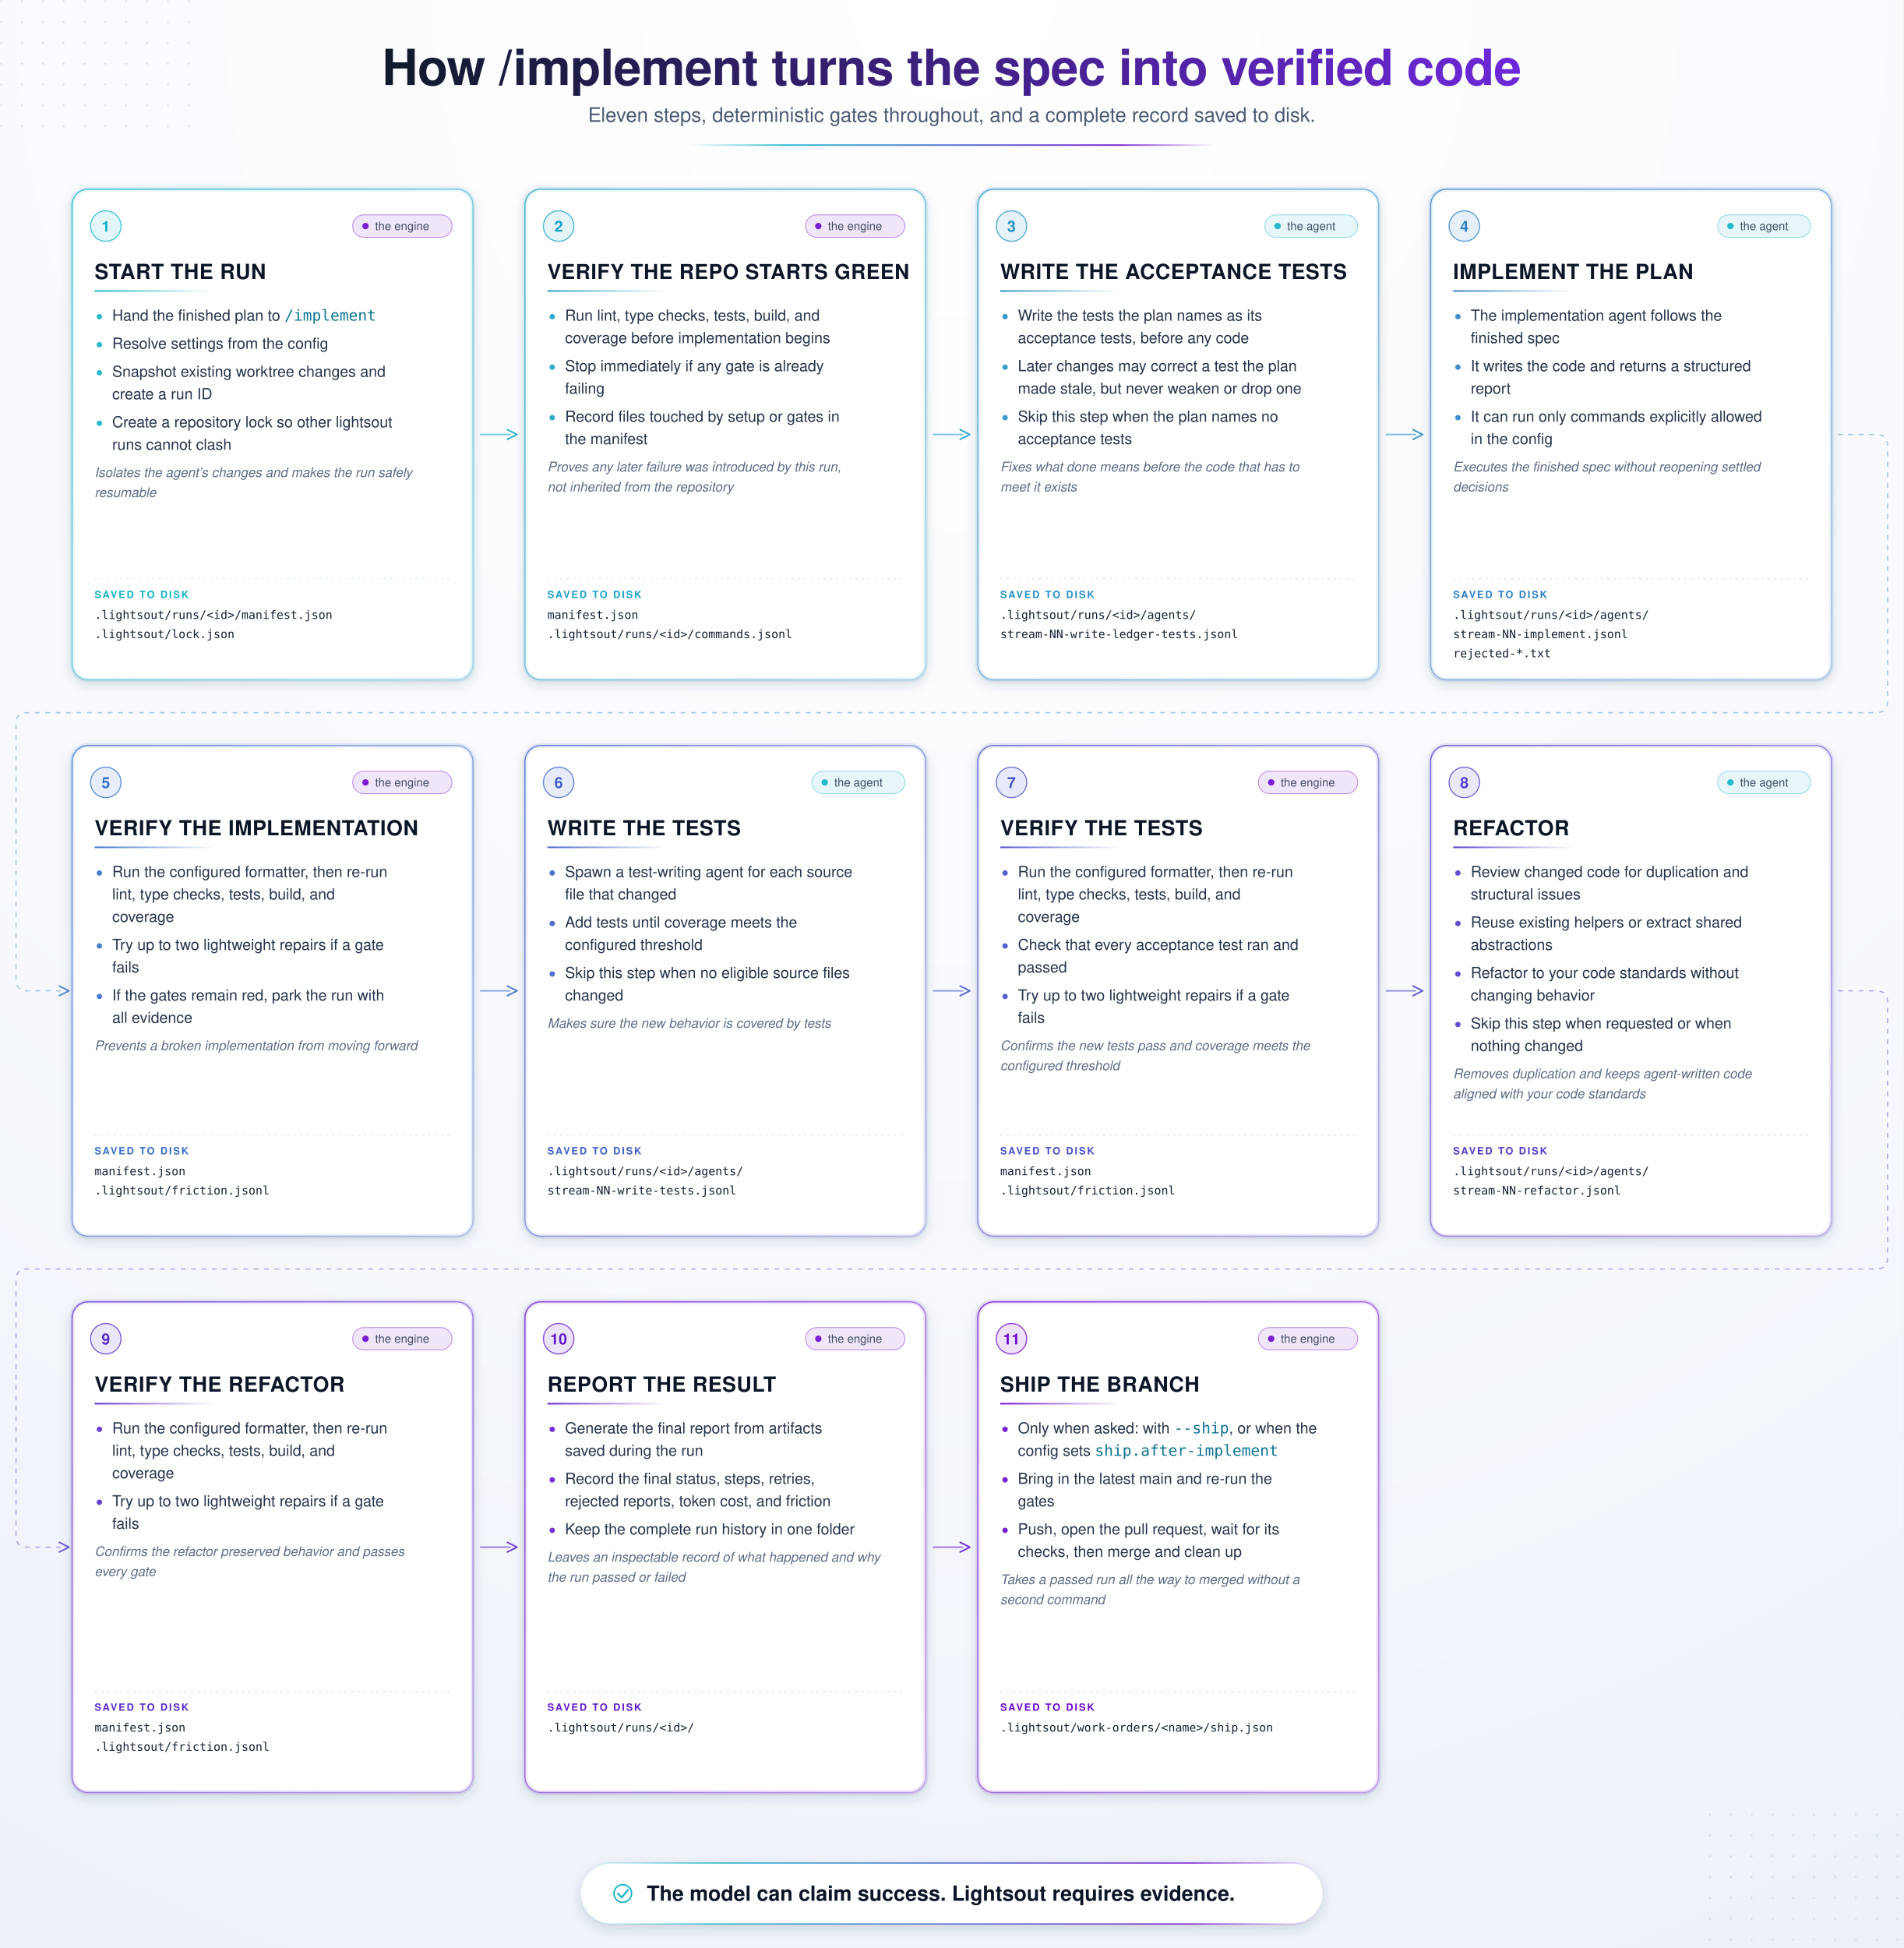
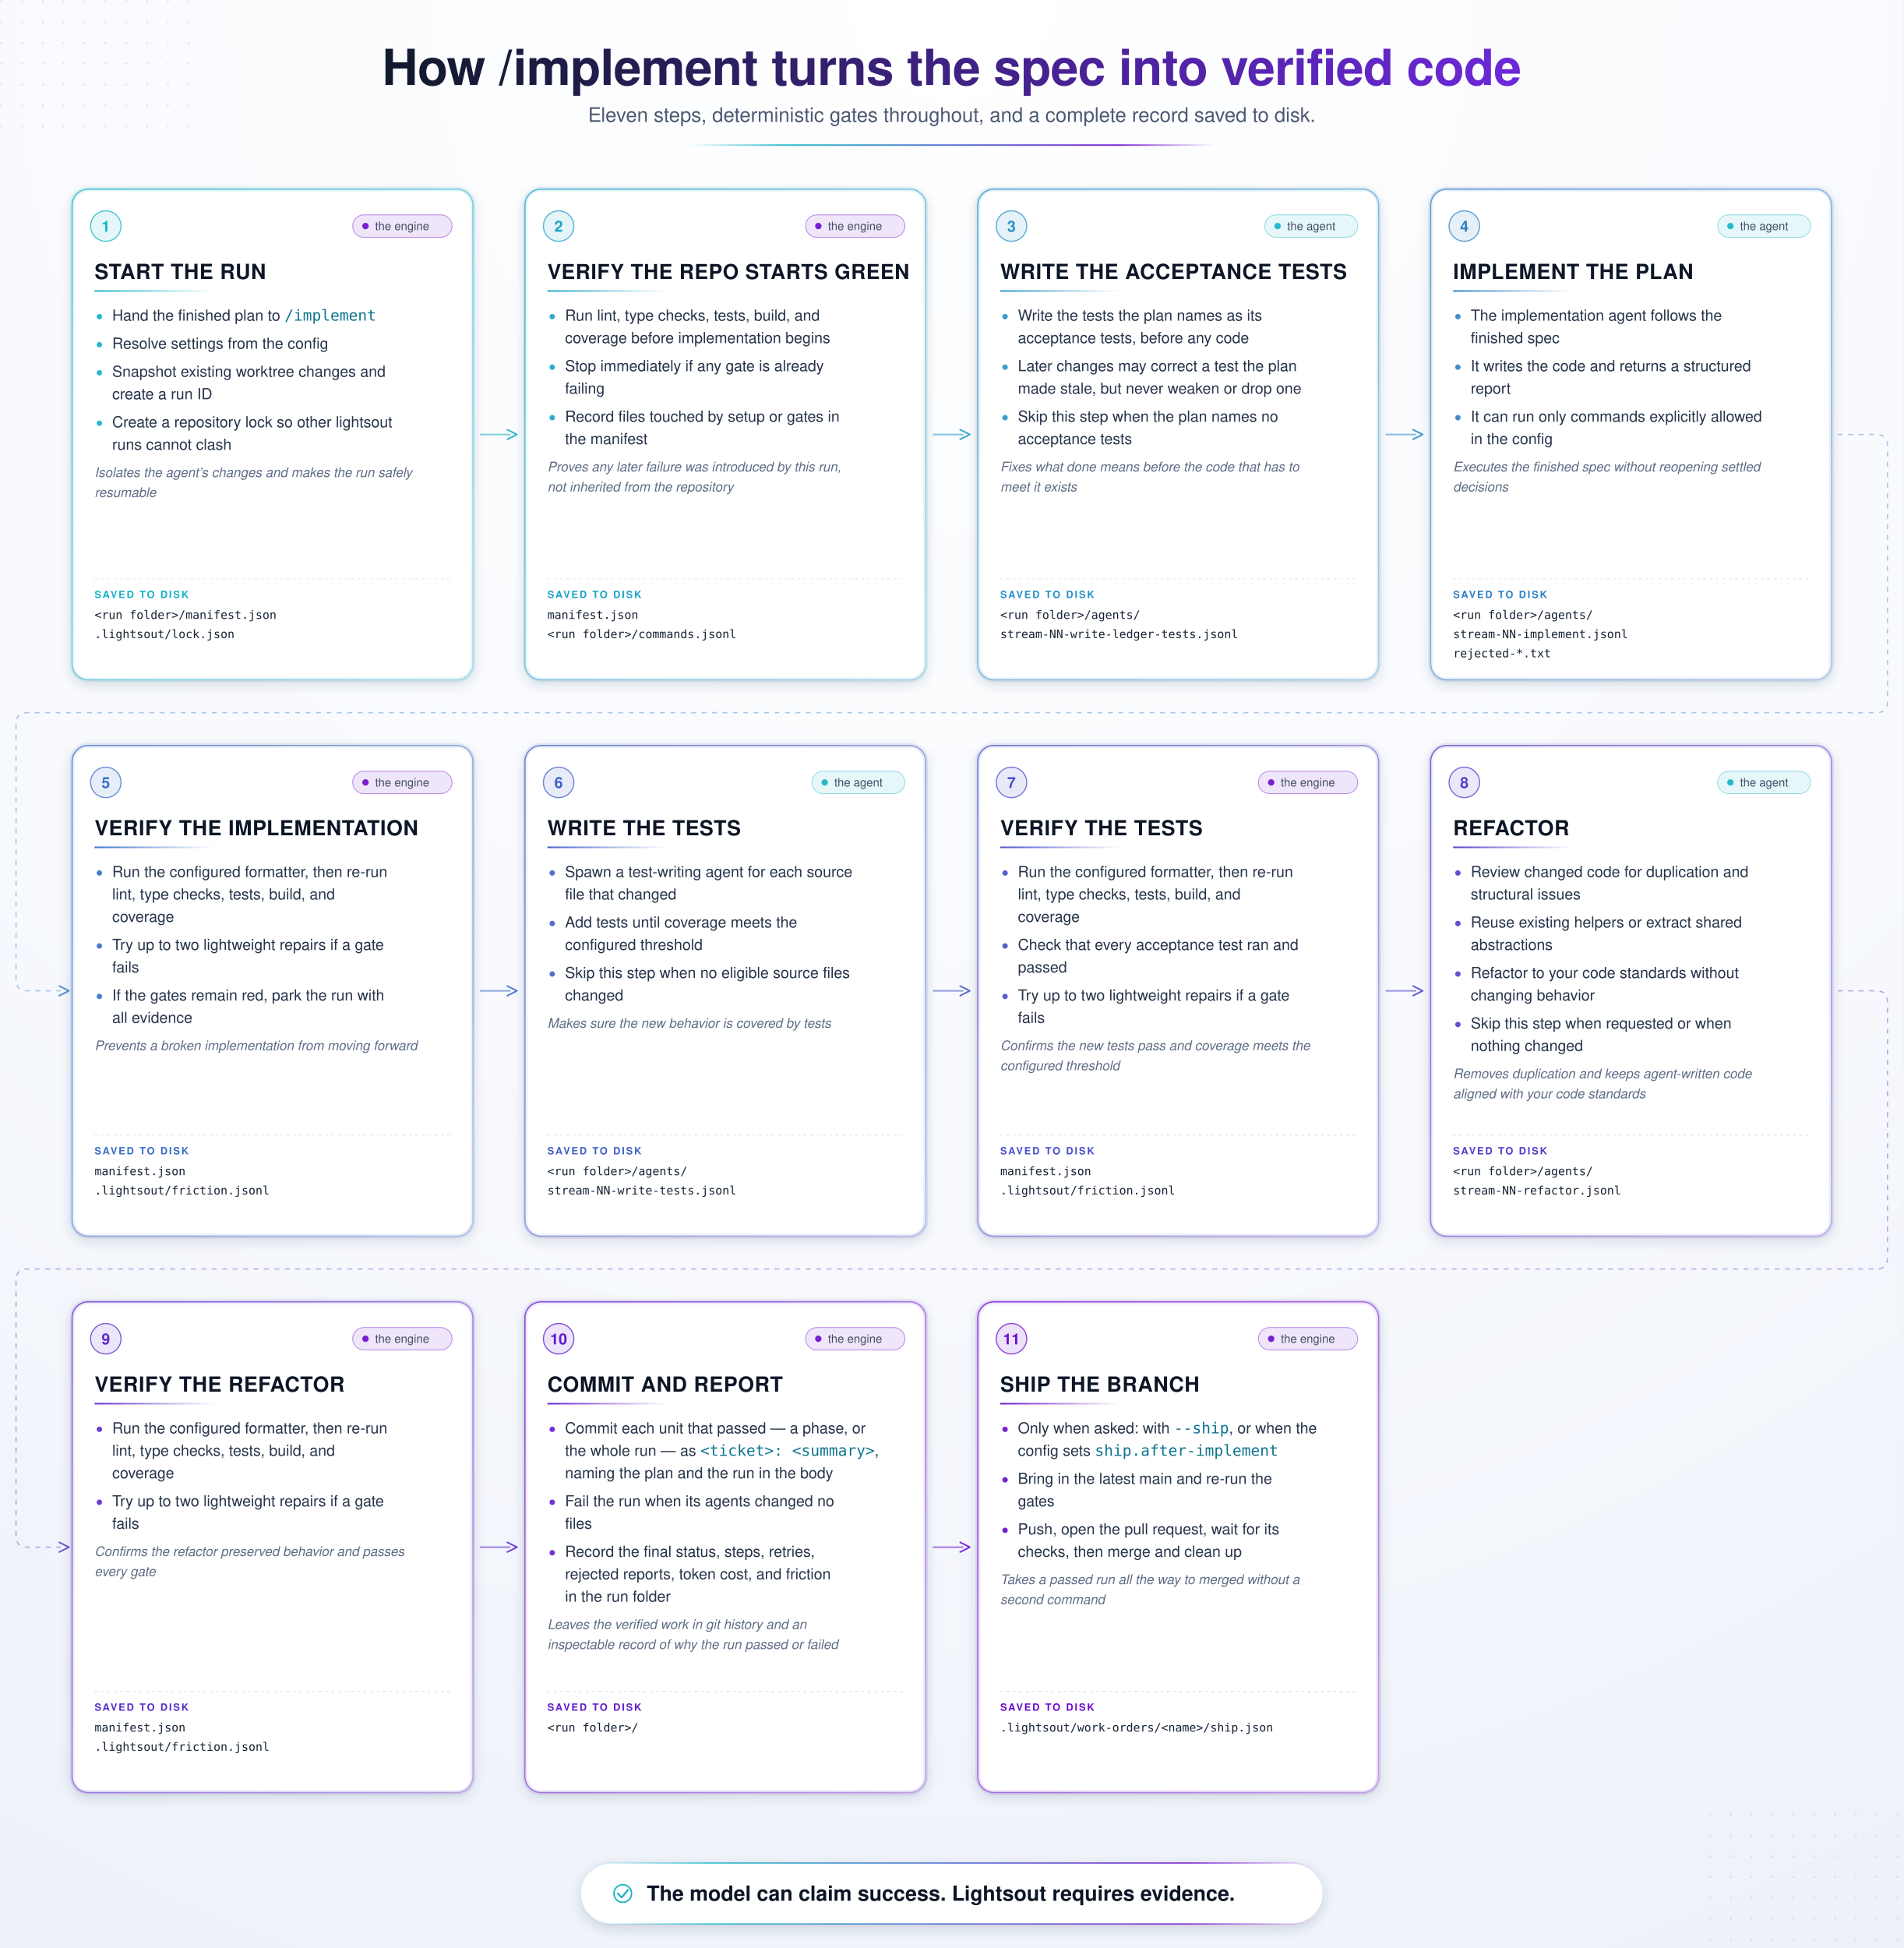
<svg xmlns="http://www.w3.org/2000/svg" width="2375" height="2430" viewBox="0 0 2375 2430" font-family="Helvetica Neue, Helvetica, Arial, sans-serif">
  <defs>
    <radialGradient id="bg" cx="50%" cy="0%" r="120%">
      <stop offset="0%" stop-color="#ffffff" />
      <stop offset="55%" stop-color="#f7f9fd" />
      <stop offset="100%" stop-color="#eaeff8" />
    </radialGradient>
    <linearGradient id="title" x1="0" y1="0" x2="1" y2="0">
      <stop offset="0%" stop-color="#101a2b" />
      <stop offset="100%" stop-color="#6d28d9" />
    </linearGradient>
    <linearGradient id="rail" x1="0" y1="0" x2="1" y2="0">
      <stop offset="0%" stop-color="#12b3c5" stop-opacity="0" />
      <stop offset="18%" stop-color="#12b3c5" stop-opacity="0.85" />
      <stop offset="82%" stop-color="#6b09cd" stop-opacity="0.85" />
      <stop offset="100%" stop-color="#6b09cd" stop-opacity="0" />
    </linearGradient>
    <linearGradient id="edge0" x1="0" y1="0" x2="1" y2="1">
      <stop offset="0%" stop-color="#12b3c5" stop-opacity="0.75" />
      <stop offset="100%" stop-color="#2098c6" stop-opacity="0.28" />
    </linearGradient>
    <linearGradient id="rule0" x1="0" y1="0" x2="1" y2="0">
      <stop offset="0%" stop-color="#12b3c5" stop-opacity="0.95" />
      <stop offset="100%" stop-color="#12b3c5" stop-opacity="0" />
    </linearGradient>
    <linearGradient id="edge1" x1="0" y1="0" x2="1" y2="1">
      <stop offset="0%" stop-color="#1ba2c6" stop-opacity="0.75" />
      <stop offset="100%" stop-color="#2987c7" stop-opacity="0.28" />
    </linearGradient>
    <linearGradient id="rule1" x1="0" y1="0" x2="1" y2="0">
      <stop offset="0%" stop-color="#1ba2c6" stop-opacity="0.95" />
      <stop offset="100%" stop-color="#1ba2c6" stop-opacity="0" />
    </linearGradient>
    <linearGradient id="edge2" x1="0" y1="0" x2="1" y2="1">
      <stop offset="0%" stop-color="#2491c7" stop-opacity="0.75" />
      <stop offset="100%" stop-color="#3276c8" stop-opacity="0.28" />
    </linearGradient>
    <linearGradient id="rule2" x1="0" y1="0" x2="1" y2="0">
      <stop offset="0%" stop-color="#2491c7" stop-opacity="0.95" />
      <stop offset="100%" stop-color="#2491c7" stop-opacity="0" />
    </linearGradient>
    <linearGradient id="edge3" x1="0" y1="0" x2="1" y2="1">
      <stop offset="0%" stop-color="#2d80c7" stop-opacity="0.75" />
      <stop offset="100%" stop-color="#3b65c9" stop-opacity="0.28" />
    </linearGradient>
    <linearGradient id="rule3" x1="0" y1="0" x2="1" y2="0">
      <stop offset="0%" stop-color="#2d80c7" stop-opacity="0.95" />
      <stop offset="100%" stop-color="#2d80c7" stop-opacity="0" />
    </linearGradient>
    <linearGradient id="edge4" x1="0" y1="0" x2="1" y2="1">
      <stop offset="0%" stop-color="#366fc8" stop-opacity="0.75" />
      <stop offset="100%" stop-color="#4454c9" stop-opacity="0.28" />
    </linearGradient>
    <linearGradient id="rule4" x1="0" y1="0" x2="1" y2="0">
      <stop offset="0%" stop-color="#366fc8" stop-opacity="0.95" />
      <stop offset="100%" stop-color="#366fc8" stop-opacity="0" />
    </linearGradient>
    <linearGradient id="edge5" x1="0" y1="0" x2="1" y2="1">
      <stop offset="0%" stop-color="#3e5ec9" stop-opacity="0.75" />
      <stop offset="100%" stop-color="#4d43ca" stop-opacity="0.28" />
    </linearGradient>
    <linearGradient id="rule5" x1="0" y1="0" x2="1" y2="0">
      <stop offset="0%" stop-color="#3e5ec9" stop-opacity="0.95" />
      <stop offset="100%" stop-color="#3e5ec9" stop-opacity="0" />
    </linearGradient>
    <linearGradient id="edge6" x1="0" y1="0" x2="1" y2="1">
      <stop offset="0%" stop-color="#474dca" stop-opacity="0.75" />
      <stop offset="100%" stop-color="#5632cb" stop-opacity="0.28" />
    </linearGradient>
    <linearGradient id="rule6" x1="0" y1="0" x2="1" y2="0">
      <stop offset="0%" stop-color="#474dca" stop-opacity="0.95" />
      <stop offset="100%" stop-color="#474dca" stop-opacity="0" />
    </linearGradient>
    <linearGradient id="edge7" x1="0" y1="0" x2="1" y2="1">
      <stop offset="0%" stop-color="#503ccb" stop-opacity="0.75" />
      <stop offset="100%" stop-color="#5f21cc" stop-opacity="0.28" />
    </linearGradient>
    <linearGradient id="rule7" x1="0" y1="0" x2="1" y2="0">
      <stop offset="0%" stop-color="#503ccb" stop-opacity="0.95" />
      <stop offset="100%" stop-color="#503ccb" stop-opacity="0" />
    </linearGradient>
    <linearGradient id="edge8" x1="0" y1="0" x2="1" y2="1">
      <stop offset="0%" stop-color="#592bcb" stop-opacity="0.75" />
      <stop offset="100%" stop-color="#6710cd" stop-opacity="0.28" />
    </linearGradient>
    <linearGradient id="rule8" x1="0" y1="0" x2="1" y2="0">
      <stop offset="0%" stop-color="#592bcb" stop-opacity="0.95" />
      <stop offset="100%" stop-color="#592bcb" stop-opacity="0" />
    </linearGradient>
    <linearGradient id="edge9" x1="0" y1="0" x2="1" y2="1">
      <stop offset="0%" stop-color="#621acc" stop-opacity="0.75" />
      <stop offset="100%" stop-color="#6b09cd" stop-opacity="0.28" />
    </linearGradient>
    <linearGradient id="rule9" x1="0" y1="0" x2="1" y2="0">
      <stop offset="0%" stop-color="#621acc" stop-opacity="0.95" />
      <stop offset="100%" stop-color="#621acc" stop-opacity="0" />
    </linearGradient>
    <linearGradient id="edge10" x1="0" y1="0" x2="1" y2="1">
      <stop offset="0%" stop-color="#6b09cd" stop-opacity="0.75" />
      <stop offset="100%" stop-color="#6b09cd" stop-opacity="0.28" />
    </linearGradient>
    <linearGradient id="rule10" x1="0" y1="0" x2="1" y2="0">
      <stop offset="0%" stop-color="#6b09cd" stop-opacity="0.95" />
      <stop offset="100%" stop-color="#6b09cd" stop-opacity="0" />
    </linearGradient>
    <filter id="lift" x="-30%" y="-30%" width="160%" height="180%">
      <feGaussianBlur in="SourceAlpha" stdDeviation="7" />
      <feOffset dy="5" result="s" />
      <feFlood flood-color="#2b3a55" flood-opacity="0.18" />
      <feComposite in2="s" operator="in" />
      <feMerge>
        <feMergeNode />
        <feMergeNode in="SourceGraphic" />
      </feMerge>
    </filter>
    <pattern id="dots" width="26" height="26" patternUnits="userSpaceOnUse">
      <circle cx="1.5" cy="1.5" r="1.1" fill="#94a3b8" fill-opacity="0.35" />
    </pattern>
  </defs>
  <rect width="2375" height="2430" fill="url(#bg)" />
  <rect x="0" y="0" width="260" height="180" fill="url(#dots)" />
  <rect x="2115" y="2250" width="260" height="180" fill="url(#dots)" />
  <text x="1187.5" y="106" text-anchor="middle" font-size="62" font-weight="700" letter-spacing="-0.5" fill="url(#title)">How /implement turns the spec into verified code</text>
  <text x="1187.5" y="152" text-anchor="middle" font-size="25" fill="#4c5a72">Eleven steps, deterministic gates throughout, and a complete record saved to disk.</text>
  <rect x="857.5" y="180" width="660" height="2" fill="url(#rail)" />
  <g>
    <line x1="599" y1="542.0" x2="637" y2="542.0" stroke="#16aac5" stroke-opacity="0.55" stroke-width="2" />
    <path d="M633,536.0 L645,542.0 L633,548.0" fill="none" stroke="#16aac5" stroke-opacity="0.85" stroke-width="2" stroke-linecap="round" stroke-linejoin="round" />
  </g>
  <g>
    <line x1="1164" y1="542.0" x2="1202" y2="542.0" stroke="#1f9ac6" stroke-opacity="0.55" stroke-width="2" />
    <path d="M1198,536.0 L1210,542.0 L1198,548.0" fill="none" stroke="#1f9ac6" stroke-opacity="0.85" stroke-width="2" stroke-linecap="round" stroke-linejoin="round" />
  </g>
  <g>
    <line x1="1729" y1="542.0" x2="1767" y2="542.0" stroke="#2888c7" stroke-opacity="0.55" stroke-width="2" />
    <path d="M1763,536.0 L1775,542.0 L1763,548.0" fill="none" stroke="#2888c7" stroke-opacity="0.85" stroke-width="2" stroke-linecap="round" stroke-linejoin="round" />
  </g>
  <path d="M2293,542.0 H2341 Q2355,542.0 2355,556.0 V875.0 Q2355,889.0 2341,889.0 H34 Q20,889.0 20,903.0 V1222.0 Q20,1236.0 34,1236.0 H76" fill="none" stroke="#3178c8" stroke-opacity="0.4" stroke-width="1.6" stroke-dasharray="6 7" />
  <path d="M74,1230.0 L86,1236.0 L74,1242.0" fill="none" stroke="#3178c8" stroke-opacity="0.8" stroke-width="2" stroke-linecap="round" stroke-linejoin="round" />
  <g>
    <line x1="599" y1="1236.0" x2="637" y2="1236.0" stroke="#3a66c9" stroke-opacity="0.55" stroke-width="2" />
    <path d="M633,1230.0 L645,1236.0 L633,1242.0" fill="none" stroke="#3a66c9" stroke-opacity="0.85" stroke-width="2" stroke-linecap="round" stroke-linejoin="round" />
  </g>
  <g>
    <line x1="1164" y1="1236.0" x2="1202" y2="1236.0" stroke="#4355c9" stroke-opacity="0.55" stroke-width="2" />
    <path d="M1198,1230.0 L1210,1236.0 L1198,1242.0" fill="none" stroke="#4355c9" stroke-opacity="0.85" stroke-width="2" stroke-linecap="round" stroke-linejoin="round" />
  </g>
  <g>
    <line x1="1729" y1="1236.0" x2="1767" y2="1236.0" stroke="#4c44ca" stroke-opacity="0.55" stroke-width="2" />
    <path d="M1763,1230.0 L1775,1236.0 L1763,1242.0" fill="none" stroke="#4c44ca" stroke-opacity="0.85" stroke-width="2" stroke-linecap="round" stroke-linejoin="round" />
  </g>
  <path d="M2293,1236.0 H2341 Q2355,1236.0 2355,1250.0 V1569.0 Q2355,1583.0 2341,1583.0 H34 Q20,1583.0 20,1597.0 V1916.0 Q20,1930.0 34,1930.0 H76" fill="none" stroke="#5534cb" stroke-opacity="0.4" stroke-width="1.6" stroke-dasharray="6 7" />
  <path d="M74,1924.0 L86,1930.0 L74,1936.0" fill="none" stroke="#5534cb" stroke-opacity="0.8" stroke-width="2" stroke-linecap="round" stroke-linejoin="round" />
  <g>
    <line x1="599" y1="1930.0" x2="637" y2="1930.0" stroke="#5e22cc" stroke-opacity="0.55" stroke-width="2" />
    <path d="M633,1924.0 L645,1930.0 L633,1936.0" fill="none" stroke="#5e22cc" stroke-opacity="0.85" stroke-width="2" stroke-linecap="round" stroke-linejoin="round" />
  </g>
  <g>
    <line x1="1164" y1="1930.0" x2="1202" y2="1930.0" stroke="#6712cd" stroke-opacity="0.55" stroke-width="2" />
    <path d="M1198,1924.0 L1210,1930.0 L1198,1936.0" fill="none" stroke="#6712cd" stroke-opacity="0.85" stroke-width="2" stroke-linecap="round" stroke-linejoin="round" />
  </g>
  <g transform="translate(90,236)">
    <rect x="0" y="0" width="500" height="612" rx="20" fill="#ffffff" fill-opacity="0.97" stroke="url(#edge0)" stroke-width="1.5" filter="url(#lift)" />
    <rect x="0" y="0" width="500" height="612" rx="20" fill="none" stroke="#12b3c5" stroke-opacity="0.10" stroke-width="6" />
    <circle cx="42" cy="46" r="19" fill="#12b3c5" fill-opacity="0.12" stroke="#12b3c5" stroke-opacity="0.75" stroke-width="1.4" />
    <text x="42" y="53" text-anchor="middle" font-size="19" font-weight="600" fill="#12b3c5">1</text>
    <rect x="350" y="32" width="124" height="28" rx="14" fill="#6b09cd" fill-opacity="0.10" stroke="#6b09cd" stroke-opacity="0.45" stroke-width="1" />
    <circle cx="366" cy="46" r="4" fill="#6b09cd" fill-opacity="0.9" />
    <text x="378" y="51" font-size="14.5" fill="#33415a" fill-opacity="0.92">the engine</text>
    <text x="28" y="112" font-size="26" font-weight="700" letter-spacing="0.6" fill="#0d1626">START THE RUN</text>
    <rect x="28" y="126" width="150" height="2" fill="url(#rule0)" />
    <circle cx="34" cy="159" r="3.4" fill="#12b3c5" fill-opacity="0.9" />
    <text x="50" y="164" font-size="19" font-weight="500" fill="#26344a">Hand the finished plan to <tspan font-family="Menlo, SF Mono, monospace" fill="#0e7490">/implement</tspan>
    </text>
    <circle cx="34" cy="194" r="3.4" fill="#12b3c5" fill-opacity="0.9" />
    <text x="50" y="199" font-size="19" font-weight="500" fill="#26344a">Resolve settings from the config</text>
    <circle cx="34" cy="229" r="3.4" fill="#12b3c5" fill-opacity="0.9" />
    <text x="50" y="234" font-size="19" font-weight="500" fill="#26344a">Snapshot existing worktree changes and</text>
    <text x="50" y="262" font-size="19" font-weight="500" fill="#26344a">create a run ID</text>
    <circle cx="34" cy="292" r="3.4" fill="#12b3c5" fill-opacity="0.9" />
    <text x="50" y="297" font-size="19" font-weight="500" fill="#26344a">Create a repository lock so other lightsout</text>
    <text x="50" y="325" font-size="19" font-weight="500" fill="#26344a">runs cannot clash</text>
    <text x="28" y="359" font-size="16.5" font-style="italic" fill="#5d6c85">Isolates the agent’s changes and makes the run safely</text>
    <text x="28" y="384" font-size="16.5" font-style="italic" fill="#5d6c85">resumable</text>
    <line x1="28" y1="486" x2="472" y2="486" stroke="#12b3c5" stroke-opacity="0.22" stroke-width="1" stroke-dasharray="3 5" />
    <text x="28" y="510" font-size="12.5" font-weight="600" letter-spacing="1.8" fill="#12b3c5" fill-opacity="1">SAVED TO DISK</text>
-     <text x="28" y="536" font-family="Menlo, SF Mono, monospace" font-size="14.5" fill="#152233">.lightsout/runs/&lt;id&gt;/manifest.json</text>
+     <text x="28" y="536" font-family="Menlo, SF Mono, monospace" font-size="14.5" fill="#152233">&lt;run folder&gt;/manifest.json</text>
    <text x="28" y="560" font-family="Menlo, SF Mono, monospace" font-size="14.5" fill="#152233">.lightsout/lock.json</text>
  </g>
  <g transform="translate(655,236)">
    <rect x="0" y="0" width="500" height="612" rx="20" fill="#ffffff" fill-opacity="0.97" stroke="url(#edge1)" stroke-width="1.5" filter="url(#lift)" />
    <rect x="0" y="0" width="500" height="612" rx="20" fill="none" stroke="#1ba2c6" stroke-opacity="0.10" stroke-width="6" />
    <circle cx="42" cy="46" r="19" fill="#1ba2c6" fill-opacity="0.12" stroke="#1ba2c6" stroke-opacity="0.75" stroke-width="1.4" />
    <text x="42" y="53" text-anchor="middle" font-size="19" font-weight="600" fill="#1ba2c6">2</text>
    <rect x="350" y="32" width="124" height="28" rx="14" fill="#6b09cd" fill-opacity="0.10" stroke="#6b09cd" stroke-opacity="0.45" stroke-width="1" />
    <circle cx="366" cy="46" r="4" fill="#6b09cd" fill-opacity="0.9" />
    <text x="378" y="51" font-size="14.5" fill="#33415a" fill-opacity="0.92">the engine</text>
    <text x="28" y="112" font-size="25.6" font-weight="700" letter-spacing="0.6" fill="#0d1626">VERIFY THE REPO STARTS GREEN</text>
    <rect x="28" y="126" width="150" height="2" fill="url(#rule1)" />
    <circle cx="34" cy="159" r="3.4" fill="#1ba2c6" fill-opacity="0.9" />
    <text x="50" y="164" font-size="19" font-weight="500" fill="#26344a">Run lint, type checks, tests, build, and</text>
    <text x="50" y="192" font-size="19" font-weight="500" fill="#26344a">coverage before implementation begins</text>
    <circle cx="34" cy="222" r="3.4" fill="#1ba2c6" fill-opacity="0.9" />
    <text x="50" y="227" font-size="19" font-weight="500" fill="#26344a">Stop immediately if any gate is already</text>
    <text x="50" y="255" font-size="19" font-weight="500" fill="#26344a">failing</text>
    <circle cx="34" cy="285" r="3.4" fill="#1ba2c6" fill-opacity="0.9" />
    <text x="50" y="290" font-size="19" font-weight="500" fill="#26344a">Record files touched by setup or gates in</text>
    <text x="50" y="318" font-size="19" font-weight="500" fill="#26344a">the manifest</text>
    <text x="28" y="352" font-size="16.5" font-style="italic" fill="#5d6c85">Proves any later failure was introduced by this run,</text>
    <text x="28" y="377" font-size="16.5" font-style="italic" fill="#5d6c85">not inherited from the repository</text>
    <line x1="28" y1="486" x2="472" y2="486" stroke="#1ba2c6" stroke-opacity="0.22" stroke-width="1" stroke-dasharray="3 5" />
    <text x="28" y="510" font-size="12.5" font-weight="600" letter-spacing="1.8" fill="#1ba2c6" fill-opacity="1">SAVED TO DISK</text>
    <text x="28" y="536" font-family="Menlo, SF Mono, monospace" font-size="14.5" fill="#152233">manifest.json</text>
-     <text x="28" y="560" font-family="Menlo, SF Mono, monospace" font-size="14.5" fill="#152233">.lightsout/runs/&lt;id&gt;/commands.jsonl</text>
+     <text x="28" y="560" font-family="Menlo, SF Mono, monospace" font-size="14.5" fill="#152233">&lt;run folder&gt;/commands.jsonl</text>
  </g>
  <g transform="translate(1220,236)">
    <rect x="0" y="0" width="500" height="612" rx="20" fill="#ffffff" fill-opacity="0.97" stroke="url(#edge2)" stroke-width="1.5" filter="url(#lift)" />
    <rect x="0" y="0" width="500" height="612" rx="20" fill="none" stroke="#2491c7" stroke-opacity="0.10" stroke-width="6" />
    <circle cx="42" cy="46" r="19" fill="#2491c7" fill-opacity="0.12" stroke="#2491c7" stroke-opacity="0.75" stroke-width="1.4" />
    <text x="42" y="53" text-anchor="middle" font-size="19" font-weight="600" fill="#2491c7">3</text>
    <rect x="358" y="32" width="116" height="28" rx="14" fill="#12b3c5" fill-opacity="0.10" stroke="#12b3c5" stroke-opacity="0.45" stroke-width="1" />
    <circle cx="374" cy="46" r="4" fill="#12b3c5" fill-opacity="0.9" />
    <text x="386" y="51" font-size="14.5" fill="#33415a" fill-opacity="0.92">the agent</text>
    <text x="28" y="112" font-size="26" font-weight="700" letter-spacing="0.6" fill="#0d1626">WRITE THE ACCEPTANCE TESTS</text>
    <rect x="28" y="126" width="150" height="2" fill="url(#rule2)" />
    <circle cx="34" cy="159" r="3.4" fill="#2491c7" fill-opacity="0.9" />
    <text x="50" y="164" font-size="19" font-weight="500" fill="#26344a">Write the tests the plan names as its</text>
    <text x="50" y="192" font-size="19" font-weight="500" fill="#26344a">acceptance tests, before any code</text>
    <circle cx="34" cy="222" r="3.4" fill="#2491c7" fill-opacity="0.9" />
    <text x="50" y="227" font-size="19" font-weight="500" fill="#26344a">Later changes may correct a test the plan</text>
    <text x="50" y="255" font-size="19" font-weight="500" fill="#26344a">made stale, but never weaken or drop one</text>
    <circle cx="34" cy="285" r="3.4" fill="#2491c7" fill-opacity="0.9" />
    <text x="50" y="290" font-size="19" font-weight="500" fill="#26344a">Skip this step when the plan names no</text>
    <text x="50" y="318" font-size="19" font-weight="500" fill="#26344a">acceptance tests</text>
    <text x="28" y="352" font-size="16.5" font-style="italic" fill="#5d6c85">Fixes what done means before the code that has to</text>
    <text x="28" y="377" font-size="16.5" font-style="italic" fill="#5d6c85">meet it exists</text>
    <line x1="28" y1="486" x2="472" y2="486" stroke="#2491c7" stroke-opacity="0.22" stroke-width="1" stroke-dasharray="3 5" />
    <text x="28" y="510" font-size="12.5" font-weight="600" letter-spacing="1.8" fill="#2491c7" fill-opacity="1">SAVED TO DISK</text>
-     <text x="28" y="536" font-family="Menlo, SF Mono, monospace" font-size="14.5" fill="#152233">.lightsout/runs/&lt;id&gt;/agents/</text>
+     <text x="28" y="536" font-family="Menlo, SF Mono, monospace" font-size="14.5" fill="#152233">&lt;run folder&gt;/agents/</text>
    <text x="28" y="560" font-family="Menlo, SF Mono, monospace" font-size="14.5" fill="#152233">stream-NN-write-ledger-tests.jsonl</text>
  </g>
  <g transform="translate(1785,236)">
    <rect x="0" y="0" width="500" height="612" rx="20" fill="#ffffff" fill-opacity="0.97" stroke="url(#edge3)" stroke-width="1.5" filter="url(#lift)" />
    <rect x="0" y="0" width="500" height="612" rx="20" fill="none" stroke="#2d80c7" stroke-opacity="0.10" stroke-width="6" />
    <circle cx="42" cy="46" r="19" fill="#2d80c7" fill-opacity="0.12" stroke="#2d80c7" stroke-opacity="0.75" stroke-width="1.4" />
    <text x="42" y="53" text-anchor="middle" font-size="19" font-weight="600" fill="#2d80c7">4</text>
    <rect x="358" y="32" width="116" height="28" rx="14" fill="#12b3c5" fill-opacity="0.10" stroke="#12b3c5" stroke-opacity="0.45" stroke-width="1" />
    <circle cx="374" cy="46" r="4" fill="#12b3c5" fill-opacity="0.9" />
    <text x="386" y="51" font-size="14.5" fill="#33415a" fill-opacity="0.92">the agent</text>
    <text x="28" y="112" font-size="26" font-weight="700" letter-spacing="0.6" fill="#0d1626">IMPLEMENT THE PLAN</text>
    <rect x="28" y="126" width="150" height="2" fill="url(#rule3)" />
    <circle cx="34" cy="159" r="3.4" fill="#2d80c7" fill-opacity="0.9" />
    <text x="50" y="164" font-size="19" font-weight="500" fill="#26344a">The implementation agent follows the</text>
    <text x="50" y="192" font-size="19" font-weight="500" fill="#26344a">finished spec</text>
    <circle cx="34" cy="222" r="3.4" fill="#2d80c7" fill-opacity="0.9" />
    <text x="50" y="227" font-size="19" font-weight="500" fill="#26344a">It writes the code and returns a structured</text>
    <text x="50" y="255" font-size="19" font-weight="500" fill="#26344a">report</text>
    <circle cx="34" cy="285" r="3.4" fill="#2d80c7" fill-opacity="0.9" />
    <text x="50" y="290" font-size="19" font-weight="500" fill="#26344a">It can run only commands explicitly allowed</text>
    <text x="50" y="318" font-size="19" font-weight="500" fill="#26344a">in the config</text>
    <text x="28" y="352" font-size="16.5" font-style="italic" fill="#5d6c85">Executes the finished spec without reopening settled</text>
    <text x="28" y="377" font-size="16.5" font-style="italic" fill="#5d6c85">decisions</text>
    <line x1="28" y1="486" x2="472" y2="486" stroke="#2d80c7" stroke-opacity="0.22" stroke-width="1" stroke-dasharray="3 5" />
    <text x="28" y="510" font-size="12.5" font-weight="600" letter-spacing="1.8" fill="#2d80c7" fill-opacity="1">SAVED TO DISK</text>
-     <text x="28" y="536" font-family="Menlo, SF Mono, monospace" font-size="14.5" fill="#152233">.lightsout/runs/&lt;id&gt;/agents/</text>
+     <text x="28" y="536" font-family="Menlo, SF Mono, monospace" font-size="14.5" fill="#152233">&lt;run folder&gt;/agents/</text>
    <text x="28" y="560" font-family="Menlo, SF Mono, monospace" font-size="14.5" fill="#152233">stream-NN-implement.jsonl</text>
    <text x="28" y="584" font-family="Menlo, SF Mono, monospace" font-size="14.5" fill="#152233">rejected-*.txt</text>
  </g>
  <g transform="translate(90,930)">
    <rect x="0" y="0" width="500" height="612" rx="20" fill="#ffffff" fill-opacity="0.97" stroke="url(#edge4)" stroke-width="1.5" filter="url(#lift)" />
    <rect x="0" y="0" width="500" height="612" rx="20" fill="none" stroke="#366fc8" stroke-opacity="0.10" stroke-width="6" />
    <circle cx="42" cy="46" r="19" fill="#366fc8" fill-opacity="0.12" stroke="#366fc8" stroke-opacity="0.75" stroke-width="1.4" />
    <text x="42" y="53" text-anchor="middle" font-size="19" font-weight="600" fill="#366fc8">5</text>
    <rect x="350" y="32" width="124" height="28" rx="14" fill="#6b09cd" fill-opacity="0.10" stroke="#6b09cd" stroke-opacity="0.45" stroke-width="1" />
    <circle cx="366" cy="46" r="4" fill="#6b09cd" fill-opacity="0.9" />
    <text x="378" y="51" font-size="14.5" fill="#33415a" fill-opacity="0.92">the engine</text>
    <text x="28" y="112" font-size="26" font-weight="700" letter-spacing="0.6" fill="#0d1626">VERIFY THE IMPLEMENTATION</text>
    <rect x="28" y="126" width="150" height="2" fill="url(#rule4)" />
    <circle cx="34" cy="159" r="3.4" fill="#366fc8" fill-opacity="0.9" />
    <text x="50" y="164" font-size="19" font-weight="500" fill="#26344a">Run the configured formatter, then re-run</text>
    <text x="50" y="192" font-size="19" font-weight="500" fill="#26344a">lint, type checks, tests, build, and</text>
    <text x="50" y="220" font-size="19" font-weight="500" fill="#26344a">coverage</text>
    <circle cx="34" cy="250" r="3.4" fill="#366fc8" fill-opacity="0.9" />
    <text x="50" y="255" font-size="19" font-weight="500" fill="#26344a">Try up to two lightweight repairs if a gate</text>
    <text x="50" y="283" font-size="19" font-weight="500" fill="#26344a">fails</text>
    <circle cx="34" cy="313" r="3.4" fill="#366fc8" fill-opacity="0.9" />
    <text x="50" y="318" font-size="19" font-weight="500" fill="#26344a">If the gates remain red, park the run with</text>
    <text x="50" y="346" font-size="19" font-weight="500" fill="#26344a">all evidence</text>
    <text x="28" y="380" font-size="16.5" font-style="italic" fill="#5d6c85">Prevents a broken implementation from moving forward</text>
    <line x1="28" y1="486" x2="472" y2="486" stroke="#366fc8" stroke-opacity="0.22" stroke-width="1" stroke-dasharray="3 5" />
    <text x="28" y="510" font-size="12.5" font-weight="600" letter-spacing="1.8" fill="#366fc8" fill-opacity="1">SAVED TO DISK</text>
    <text x="28" y="536" font-family="Menlo, SF Mono, monospace" font-size="14.5" fill="#152233">manifest.json</text>
    <text x="28" y="560" font-family="Menlo, SF Mono, monospace" font-size="14.5" fill="#152233">.lightsout/friction.jsonl</text>
  </g>
  <g transform="translate(655,930)">
    <rect x="0" y="0" width="500" height="612" rx="20" fill="#ffffff" fill-opacity="0.97" stroke="url(#edge5)" stroke-width="1.5" filter="url(#lift)" />
    <rect x="0" y="0" width="500" height="612" rx="20" fill="none" stroke="#3e5ec9" stroke-opacity="0.10" stroke-width="6" />
    <circle cx="42" cy="46" r="19" fill="#3e5ec9" fill-opacity="0.12" stroke="#3e5ec9" stroke-opacity="0.75" stroke-width="1.4" />
    <text x="42" y="53" text-anchor="middle" font-size="19" font-weight="600" fill="#3e5ec9">6</text>
    <rect x="358" y="32" width="116" height="28" rx="14" fill="#12b3c5" fill-opacity="0.10" stroke="#12b3c5" stroke-opacity="0.45" stroke-width="1" />
    <circle cx="374" cy="46" r="4" fill="#12b3c5" fill-opacity="0.9" />
    <text x="386" y="51" font-size="14.5" fill="#33415a" fill-opacity="0.92">the agent</text>
    <text x="28" y="112" font-size="26" font-weight="700" letter-spacing="0.6" fill="#0d1626">WRITE THE TESTS</text>
    <rect x="28" y="126" width="150" height="2" fill="url(#rule5)" />
    <circle cx="34" cy="159" r="3.4" fill="#3e5ec9" fill-opacity="0.9" />
    <text x="50" y="164" font-size="19" font-weight="500" fill="#26344a">Spawn a test-writing agent for each source</text>
    <text x="50" y="192" font-size="19" font-weight="500" fill="#26344a">file that changed</text>
    <circle cx="34" cy="222" r="3.4" fill="#3e5ec9" fill-opacity="0.9" />
    <text x="50" y="227" font-size="19" font-weight="500" fill="#26344a">Add tests until coverage meets the</text>
    <text x="50" y="255" font-size="19" font-weight="500" fill="#26344a">configured threshold</text>
    <circle cx="34" cy="285" r="3.4" fill="#3e5ec9" fill-opacity="0.9" />
    <text x="50" y="290" font-size="19" font-weight="500" fill="#26344a">Skip this step when no eligible source files</text>
    <text x="50" y="318" font-size="19" font-weight="500" fill="#26344a">changed</text>
    <text x="28" y="352" font-size="16.5" font-style="italic" fill="#5d6c85">Makes sure the new behavior is covered by tests</text>
    <line x1="28" y1="486" x2="472" y2="486" stroke="#3e5ec9" stroke-opacity="0.22" stroke-width="1" stroke-dasharray="3 5" />
    <text x="28" y="510" font-size="12.5" font-weight="600" letter-spacing="1.8" fill="#3e5ec9" fill-opacity="1">SAVED TO DISK</text>
-     <text x="28" y="536" font-family="Menlo, SF Mono, monospace" font-size="14.5" fill="#152233">.lightsout/runs/&lt;id&gt;/agents/</text>
+     <text x="28" y="536" font-family="Menlo, SF Mono, monospace" font-size="14.5" fill="#152233">&lt;run folder&gt;/agents/</text>
    <text x="28" y="560" font-family="Menlo, SF Mono, monospace" font-size="14.5" fill="#152233">stream-NN-write-tests.jsonl</text>
  </g>
  <g transform="translate(1220,930)">
    <rect x="0" y="0" width="500" height="612" rx="20" fill="#ffffff" fill-opacity="0.97" stroke="url(#edge6)" stroke-width="1.5" filter="url(#lift)" />
    <rect x="0" y="0" width="500" height="612" rx="20" fill="none" stroke="#474dca" stroke-opacity="0.10" stroke-width="6" />
    <circle cx="42" cy="46" r="19" fill="#474dca" fill-opacity="0.12" stroke="#474dca" stroke-opacity="0.75" stroke-width="1.4" />
    <text x="42" y="53" text-anchor="middle" font-size="19" font-weight="600" fill="#474dca">7</text>
    <rect x="350" y="32" width="124" height="28" rx="14" fill="#6b09cd" fill-opacity="0.10" stroke="#6b09cd" stroke-opacity="0.45" stroke-width="1" />
    <circle cx="366" cy="46" r="4" fill="#6b09cd" fill-opacity="0.9" />
    <text x="378" y="51" font-size="14.5" fill="#33415a" fill-opacity="0.92">the engine</text>
    <text x="28" y="112" font-size="26" font-weight="700" letter-spacing="0.6" fill="#0d1626">VERIFY THE TESTS</text>
    <rect x="28" y="126" width="150" height="2" fill="url(#rule6)" />
    <circle cx="34" cy="159" r="3.4" fill="#474dca" fill-opacity="0.9" />
    <text x="50" y="164" font-size="19" font-weight="500" fill="#26344a">Run the configured formatter, then re-run</text>
    <text x="50" y="192" font-size="19" font-weight="500" fill="#26344a">lint, type checks, tests, build, and</text>
    <text x="50" y="220" font-size="19" font-weight="500" fill="#26344a">coverage</text>
    <circle cx="34" cy="250" r="3.4" fill="#474dca" fill-opacity="0.9" />
    <text x="50" y="255" font-size="19" font-weight="500" fill="#26344a">Check that every acceptance test ran and</text>
    <text x="50" y="283" font-size="19" font-weight="500" fill="#26344a">passed</text>
    <circle cx="34" cy="313" r="3.4" fill="#474dca" fill-opacity="0.9" />
    <text x="50" y="318" font-size="19" font-weight="500" fill="#26344a">Try up to two lightweight repairs if a gate</text>
    <text x="50" y="346" font-size="19" font-weight="500" fill="#26344a">fails</text>
    <text x="28" y="380" font-size="16.5" font-style="italic" fill="#5d6c85">Confirms the new tests pass and coverage meets the</text>
    <text x="28" y="405" font-size="16.5" font-style="italic" fill="#5d6c85">configured threshold</text>
    <line x1="28" y1="486" x2="472" y2="486" stroke="#474dca" stroke-opacity="0.22" stroke-width="1" stroke-dasharray="3 5" />
    <text x="28" y="510" font-size="12.5" font-weight="600" letter-spacing="1.8" fill="#474dca" fill-opacity="1">SAVED TO DISK</text>
    <text x="28" y="536" font-family="Menlo, SF Mono, monospace" font-size="14.5" fill="#152233">manifest.json</text>
    <text x="28" y="560" font-family="Menlo, SF Mono, monospace" font-size="14.5" fill="#152233">.lightsout/friction.jsonl</text>
  </g>
  <g transform="translate(1785,930)">
    <rect x="0" y="0" width="500" height="612" rx="20" fill="#ffffff" fill-opacity="0.97" stroke="url(#edge7)" stroke-width="1.5" filter="url(#lift)" />
    <rect x="0" y="0" width="500" height="612" rx="20" fill="none" stroke="#503ccb" stroke-opacity="0.10" stroke-width="6" />
    <circle cx="42" cy="46" r="19" fill="#503ccb" fill-opacity="0.12" stroke="#503ccb" stroke-opacity="0.75" stroke-width="1.4" />
    <text x="42" y="53" text-anchor="middle" font-size="19" font-weight="600" fill="#503ccb">8</text>
    <rect x="358" y="32" width="116" height="28" rx="14" fill="#12b3c5" fill-opacity="0.10" stroke="#12b3c5" stroke-opacity="0.45" stroke-width="1" />
    <circle cx="374" cy="46" r="4" fill="#12b3c5" fill-opacity="0.9" />
    <text x="386" y="51" font-size="14.5" fill="#33415a" fill-opacity="0.92">the agent</text>
    <text x="28" y="112" font-size="26" font-weight="700" letter-spacing="0.6" fill="#0d1626">REFACTOR</text>
    <rect x="28" y="126" width="150" height="2" fill="url(#rule7)" />
    <circle cx="34" cy="159" r="3.4" fill="#503ccb" fill-opacity="0.9" />
    <text x="50" y="164" font-size="19" font-weight="500" fill="#26344a">Review changed code for duplication and</text>
    <text x="50" y="192" font-size="19" font-weight="500" fill="#26344a">structural issues</text>
    <circle cx="34" cy="222" r="3.4" fill="#503ccb" fill-opacity="0.9" />
    <text x="50" y="227" font-size="19" font-weight="500" fill="#26344a">Reuse existing helpers or extract shared</text>
    <text x="50" y="255" font-size="19" font-weight="500" fill="#26344a">abstractions</text>
    <circle cx="34" cy="285" r="3.4" fill="#503ccb" fill-opacity="0.9" />
    <text x="50" y="290" font-size="19" font-weight="500" fill="#26344a">Refactor to your code standards without</text>
    <text x="50" y="318" font-size="19" font-weight="500" fill="#26344a">changing behavior</text>
    <circle cx="34" cy="348" r="3.4" fill="#503ccb" fill-opacity="0.9" />
    <text x="50" y="353" font-size="19" font-weight="500" fill="#26344a">Skip this step when requested or when</text>
    <text x="50" y="381" font-size="19" font-weight="500" fill="#26344a">nothing changed</text>
    <text x="28" y="415" font-size="16.5" font-style="italic" fill="#5d6c85">Removes duplication and keeps agent-written code</text>
    <text x="28" y="440" font-size="16.5" font-style="italic" fill="#5d6c85">aligned with your code standards</text>
    <line x1="28" y1="486" x2="472" y2="486" stroke="#503ccb" stroke-opacity="0.22" stroke-width="1" stroke-dasharray="3 5" />
    <text x="28" y="510" font-size="12.5" font-weight="600" letter-spacing="1.8" fill="#503ccb" fill-opacity="1">SAVED TO DISK</text>
-     <text x="28" y="536" font-family="Menlo, SF Mono, monospace" font-size="14.5" fill="#152233">.lightsout/runs/&lt;id&gt;/agents/</text>
+     <text x="28" y="536" font-family="Menlo, SF Mono, monospace" font-size="14.5" fill="#152233">&lt;run folder&gt;/agents/</text>
    <text x="28" y="560" font-family="Menlo, SF Mono, monospace" font-size="14.5" fill="#152233">stream-NN-refactor.jsonl</text>
  </g>
  <g transform="translate(90,1624)">
    <rect x="0" y="0" width="500" height="612" rx="20" fill="#ffffff" fill-opacity="0.97" stroke="url(#edge8)" stroke-width="1.5" filter="url(#lift)" />
    <rect x="0" y="0" width="500" height="612" rx="20" fill="none" stroke="#592bcb" stroke-opacity="0.10" stroke-width="6" />
    <circle cx="42" cy="46" r="19" fill="#592bcb" fill-opacity="0.12" stroke="#592bcb" stroke-opacity="0.75" stroke-width="1.4" />
    <text x="42" y="53" text-anchor="middle" font-size="19" font-weight="600" fill="#592bcb">9</text>
    <rect x="350" y="32" width="124" height="28" rx="14" fill="#6b09cd" fill-opacity="0.10" stroke="#6b09cd" stroke-opacity="0.45" stroke-width="1" />
    <circle cx="366" cy="46" r="4" fill="#6b09cd" fill-opacity="0.9" />
    <text x="378" y="51" font-size="14.5" fill="#33415a" fill-opacity="0.92">the engine</text>
    <text x="28" y="112" font-size="26" font-weight="700" letter-spacing="0.6" fill="#0d1626">VERIFY THE REFACTOR</text>
    <rect x="28" y="126" width="150" height="2" fill="url(#rule8)" />
    <circle cx="34" cy="159" r="3.4" fill="#592bcb" fill-opacity="0.9" />
    <text x="50" y="164" font-size="19" font-weight="500" fill="#26344a">Run the configured formatter, then re-run</text>
    <text x="50" y="192" font-size="19" font-weight="500" fill="#26344a">lint, type checks, tests, build, and</text>
    <text x="50" y="220" font-size="19" font-weight="500" fill="#26344a">coverage</text>
    <circle cx="34" cy="250" r="3.4" fill="#592bcb" fill-opacity="0.9" />
    <text x="50" y="255" font-size="19" font-weight="500" fill="#26344a">Try up to two lightweight repairs if a gate</text>
    <text x="50" y="283" font-size="19" font-weight="500" fill="#26344a">fails</text>
    <text x="28" y="317" font-size="16.5" font-style="italic" fill="#5d6c85">Confirms the refactor preserved behavior and passes</text>
    <text x="28" y="342" font-size="16.5" font-style="italic" fill="#5d6c85">every gate</text>
    <line x1="28" y1="486" x2="472" y2="486" stroke="#592bcb" stroke-opacity="0.22" stroke-width="1" stroke-dasharray="3 5" />
    <text x="28" y="510" font-size="12.5" font-weight="600" letter-spacing="1.8" fill="#592bcb" fill-opacity="1">SAVED TO DISK</text>
    <text x="28" y="536" font-family="Menlo, SF Mono, monospace" font-size="14.5" fill="#152233">manifest.json</text>
    <text x="28" y="560" font-family="Menlo, SF Mono, monospace" font-size="14.5" fill="#152233">.lightsout/friction.jsonl</text>
  </g>
  <g transform="translate(655,1624)">
    <rect x="0" y="0" width="500" height="612" rx="20" fill="#ffffff" fill-opacity="0.97" stroke="url(#edge9)" stroke-width="1.5" filter="url(#lift)" />
    <rect x="0" y="0" width="500" height="612" rx="20" fill="none" stroke="#621acc" stroke-opacity="0.10" stroke-width="6" />
    <circle cx="42" cy="46" r="19" fill="#621acc" fill-opacity="0.12" stroke="#621acc" stroke-opacity="0.75" stroke-width="1.4" />
    <text x="42" y="53" text-anchor="middle" font-size="19" font-weight="600" fill="#621acc">10</text>
    <rect x="350" y="32" width="124" height="28" rx="14" fill="#6b09cd" fill-opacity="0.10" stroke="#6b09cd" stroke-opacity="0.45" stroke-width="1" />
    <circle cx="366" cy="46" r="4" fill="#6b09cd" fill-opacity="0.9" />
    <text x="378" y="51" font-size="14.5" fill="#33415a" fill-opacity="0.92">the engine</text>
-     <text x="28" y="112" font-size="26" font-weight="700" letter-spacing="0.6" fill="#0d1626">REPORT THE RESULT</text>
+     <text x="28" y="112" font-size="26" font-weight="700" letter-spacing="0.6" fill="#0d1626">COMMIT AND REPORT</text>
    <rect x="28" y="126" width="150" height="2" fill="url(#rule9)" />
    <circle cx="34" cy="159" r="3.4" fill="#621acc" fill-opacity="0.9" />
-     <text x="50" y="164" font-size="19" font-weight="500" fill="#26344a">Generate the final report from artifacts</text>
-     <text x="50" y="192" font-size="19" font-weight="500" fill="#26344a">saved during the run</text>
-     <circle cx="34" cy="222" r="3.4" fill="#621acc" fill-opacity="0.9" />
-     <text x="50" y="227" font-size="19" font-weight="500" fill="#26344a">Record the final status, steps, retries,</text>
-     <text x="50" y="255" font-size="19" font-weight="500" fill="#26344a">rejected reports, token cost, and friction</text>
-     <circle cx="34" cy="285" r="3.4" fill="#621acc" fill-opacity="0.9" />
-     <text x="50" y="290" font-size="19" font-weight="500" fill="#26344a">Keep the complete run history in one folder</text>
-     <text x="28" y="324" font-size="16.5" font-style="italic" fill="#5d6c85">Leaves an inspectable record of what happened and why</text>
-     <text x="28" y="349" font-size="16.5" font-style="italic" fill="#5d6c85">the run passed or failed</text>
+     <text x="50" y="164" font-size="19" font-weight="500" fill="#26344a">Commit each unit that passed — a phase, or</text>
+     <text x="50" y="192" font-size="19" font-weight="500" fill="#26344a">the whole run — as <tspan font-family="Menlo, SF Mono, monospace" fill="#0e7490">&lt;ticket&gt;: &lt;summary&gt;</tspan>,</text>
+     <text x="50" y="220" font-size="19" font-weight="500" fill="#26344a">naming the plan and the run in the body</text>
+     <circle cx="34" cy="250" r="3.4" fill="#621acc" fill-opacity="0.9" />
+     <text x="50" y="255" font-size="19" font-weight="500" fill="#26344a">Fail the run when its agents changed no</text>
+     <text x="50" y="283" font-size="19" font-weight="500" fill="#26344a">files</text>
+     <circle cx="34" cy="313" r="3.4" fill="#621acc" fill-opacity="0.9" />
+     <text x="50" y="318" font-size="19" font-weight="500" fill="#26344a">Record the final status, steps, retries,</text>
+     <text x="50" y="346" font-size="19" font-weight="500" fill="#26344a">rejected reports, token cost, and friction</text>
+     <text x="50" y="374" font-size="19" font-weight="500" fill="#26344a">in the run folder</text>
+     <text x="28" y="408" font-size="16.5" font-style="italic" fill="#5d6c85">Leaves the verified work in git history and an</text>
+     <text x="28" y="433" font-size="16.5" font-style="italic" fill="#5d6c85">inspectable record of why the run passed or failed</text>
    <line x1="28" y1="486" x2="472" y2="486" stroke="#621acc" stroke-opacity="0.22" stroke-width="1" stroke-dasharray="3 5" />
    <text x="28" y="510" font-size="12.5" font-weight="600" letter-spacing="1.8" fill="#621acc" fill-opacity="1">SAVED TO DISK</text>
-     <text x="28" y="536" font-family="Menlo, SF Mono, monospace" font-size="14.5" fill="#152233">.lightsout/runs/&lt;id&gt;/</text>
+     <text x="28" y="536" font-family="Menlo, SF Mono, monospace" font-size="14.5" fill="#152233">&lt;run folder&gt;/</text>
  </g>
  <g transform="translate(1220,1624)">
    <rect x="0" y="0" width="500" height="612" rx="20" fill="#ffffff" fill-opacity="0.97" stroke="url(#edge10)" stroke-width="1.5" filter="url(#lift)" />
    <rect x="0" y="0" width="500" height="612" rx="20" fill="none" stroke="#6b09cd" stroke-opacity="0.10" stroke-width="6" />
    <circle cx="42" cy="46" r="19" fill="#6b09cd" fill-opacity="0.12" stroke="#6b09cd" stroke-opacity="0.75" stroke-width="1.4" />
    <text x="42" y="53" text-anchor="middle" font-size="19" font-weight="600" fill="#6b09cd">11</text>
    <rect x="350" y="32" width="124" height="28" rx="14" fill="#6b09cd" fill-opacity="0.10" stroke="#6b09cd" stroke-opacity="0.45" stroke-width="1" />
    <circle cx="366" cy="46" r="4" fill="#6b09cd" fill-opacity="0.9" />
    <text x="378" y="51" font-size="14.5" fill="#33415a" fill-opacity="0.92">the engine</text>
    <text x="28" y="112" font-size="26" font-weight="700" letter-spacing="0.6" fill="#0d1626">SHIP THE BRANCH</text>
    <rect x="28" y="126" width="150" height="2" fill="url(#rule10)" />
    <circle cx="34" cy="159" r="3.4" fill="#6b09cd" fill-opacity="0.9" />
    <text x="50" y="164" font-size="19" font-weight="500" fill="#26344a">Only when asked: with <tspan font-family="Menlo, SF Mono, monospace" fill="#0e7490">--ship</tspan>, or when the</text>
    <text x="50" y="192" font-size="19" font-weight="500" fill="#26344a">config sets <tspan font-family="Menlo, SF Mono, monospace" fill="#0e7490">ship.after-implement</tspan>
    </text>
    <circle cx="34" cy="222" r="3.4" fill="#6b09cd" fill-opacity="0.9" />
    <text x="50" y="227" font-size="19" font-weight="500" fill="#26344a">Bring in the latest main and re-run the</text>
    <text x="50" y="255" font-size="19" font-weight="500" fill="#26344a">gates</text>
    <circle cx="34" cy="285" r="3.4" fill="#6b09cd" fill-opacity="0.9" />
    <text x="50" y="290" font-size="19" font-weight="500" fill="#26344a">Push, open the pull request, wait for its</text>
    <text x="50" y="318" font-size="19" font-weight="500" fill="#26344a">checks, then merge and clean up</text>
    <text x="28" y="352" font-size="16.5" font-style="italic" fill="#5d6c85">Takes a passed run all the way to merged without a</text>
    <text x="28" y="377" font-size="16.5" font-style="italic" fill="#5d6c85">second command</text>
    <line x1="28" y1="486" x2="472" y2="486" stroke="#6b09cd" stroke-opacity="0.22" stroke-width="1" stroke-dasharray="3 5" />
    <text x="28" y="510" font-size="12.5" font-weight="600" letter-spacing="1.8" fill="#6b09cd" fill-opacity="1">SAVED TO DISK</text>
    <text x="28" y="536" font-family="Menlo, SF Mono, monospace" font-size="14.5" fill="#152233">.lightsout/work-orders/&lt;name&gt;/ship.json</text>
  </g>
  <g filter="url(#lift)">
    <rect x="725.0" y="2324" width="925" height="76" rx="38.0" fill="#ffffff" stroke="url(#rail)" stroke-width="1.6" />
  </g>
  <circle cx="777.0" cy="2362.0" r="11" fill="none" stroke="#12b3c5" stroke-width="1.8" />
  <path d="M771.0,2362.0 l4.5,5 l8-9.5" fill="none" stroke="#12b3c5" stroke-width="2.2" stroke-linecap="round" stroke-linejoin="round" />
  <text x="807.0" y="2371.0" font-size="26" font-weight="600" fill="#0d1626">The model can claim success. Lightsout requires evidence.</text>
</svg>
